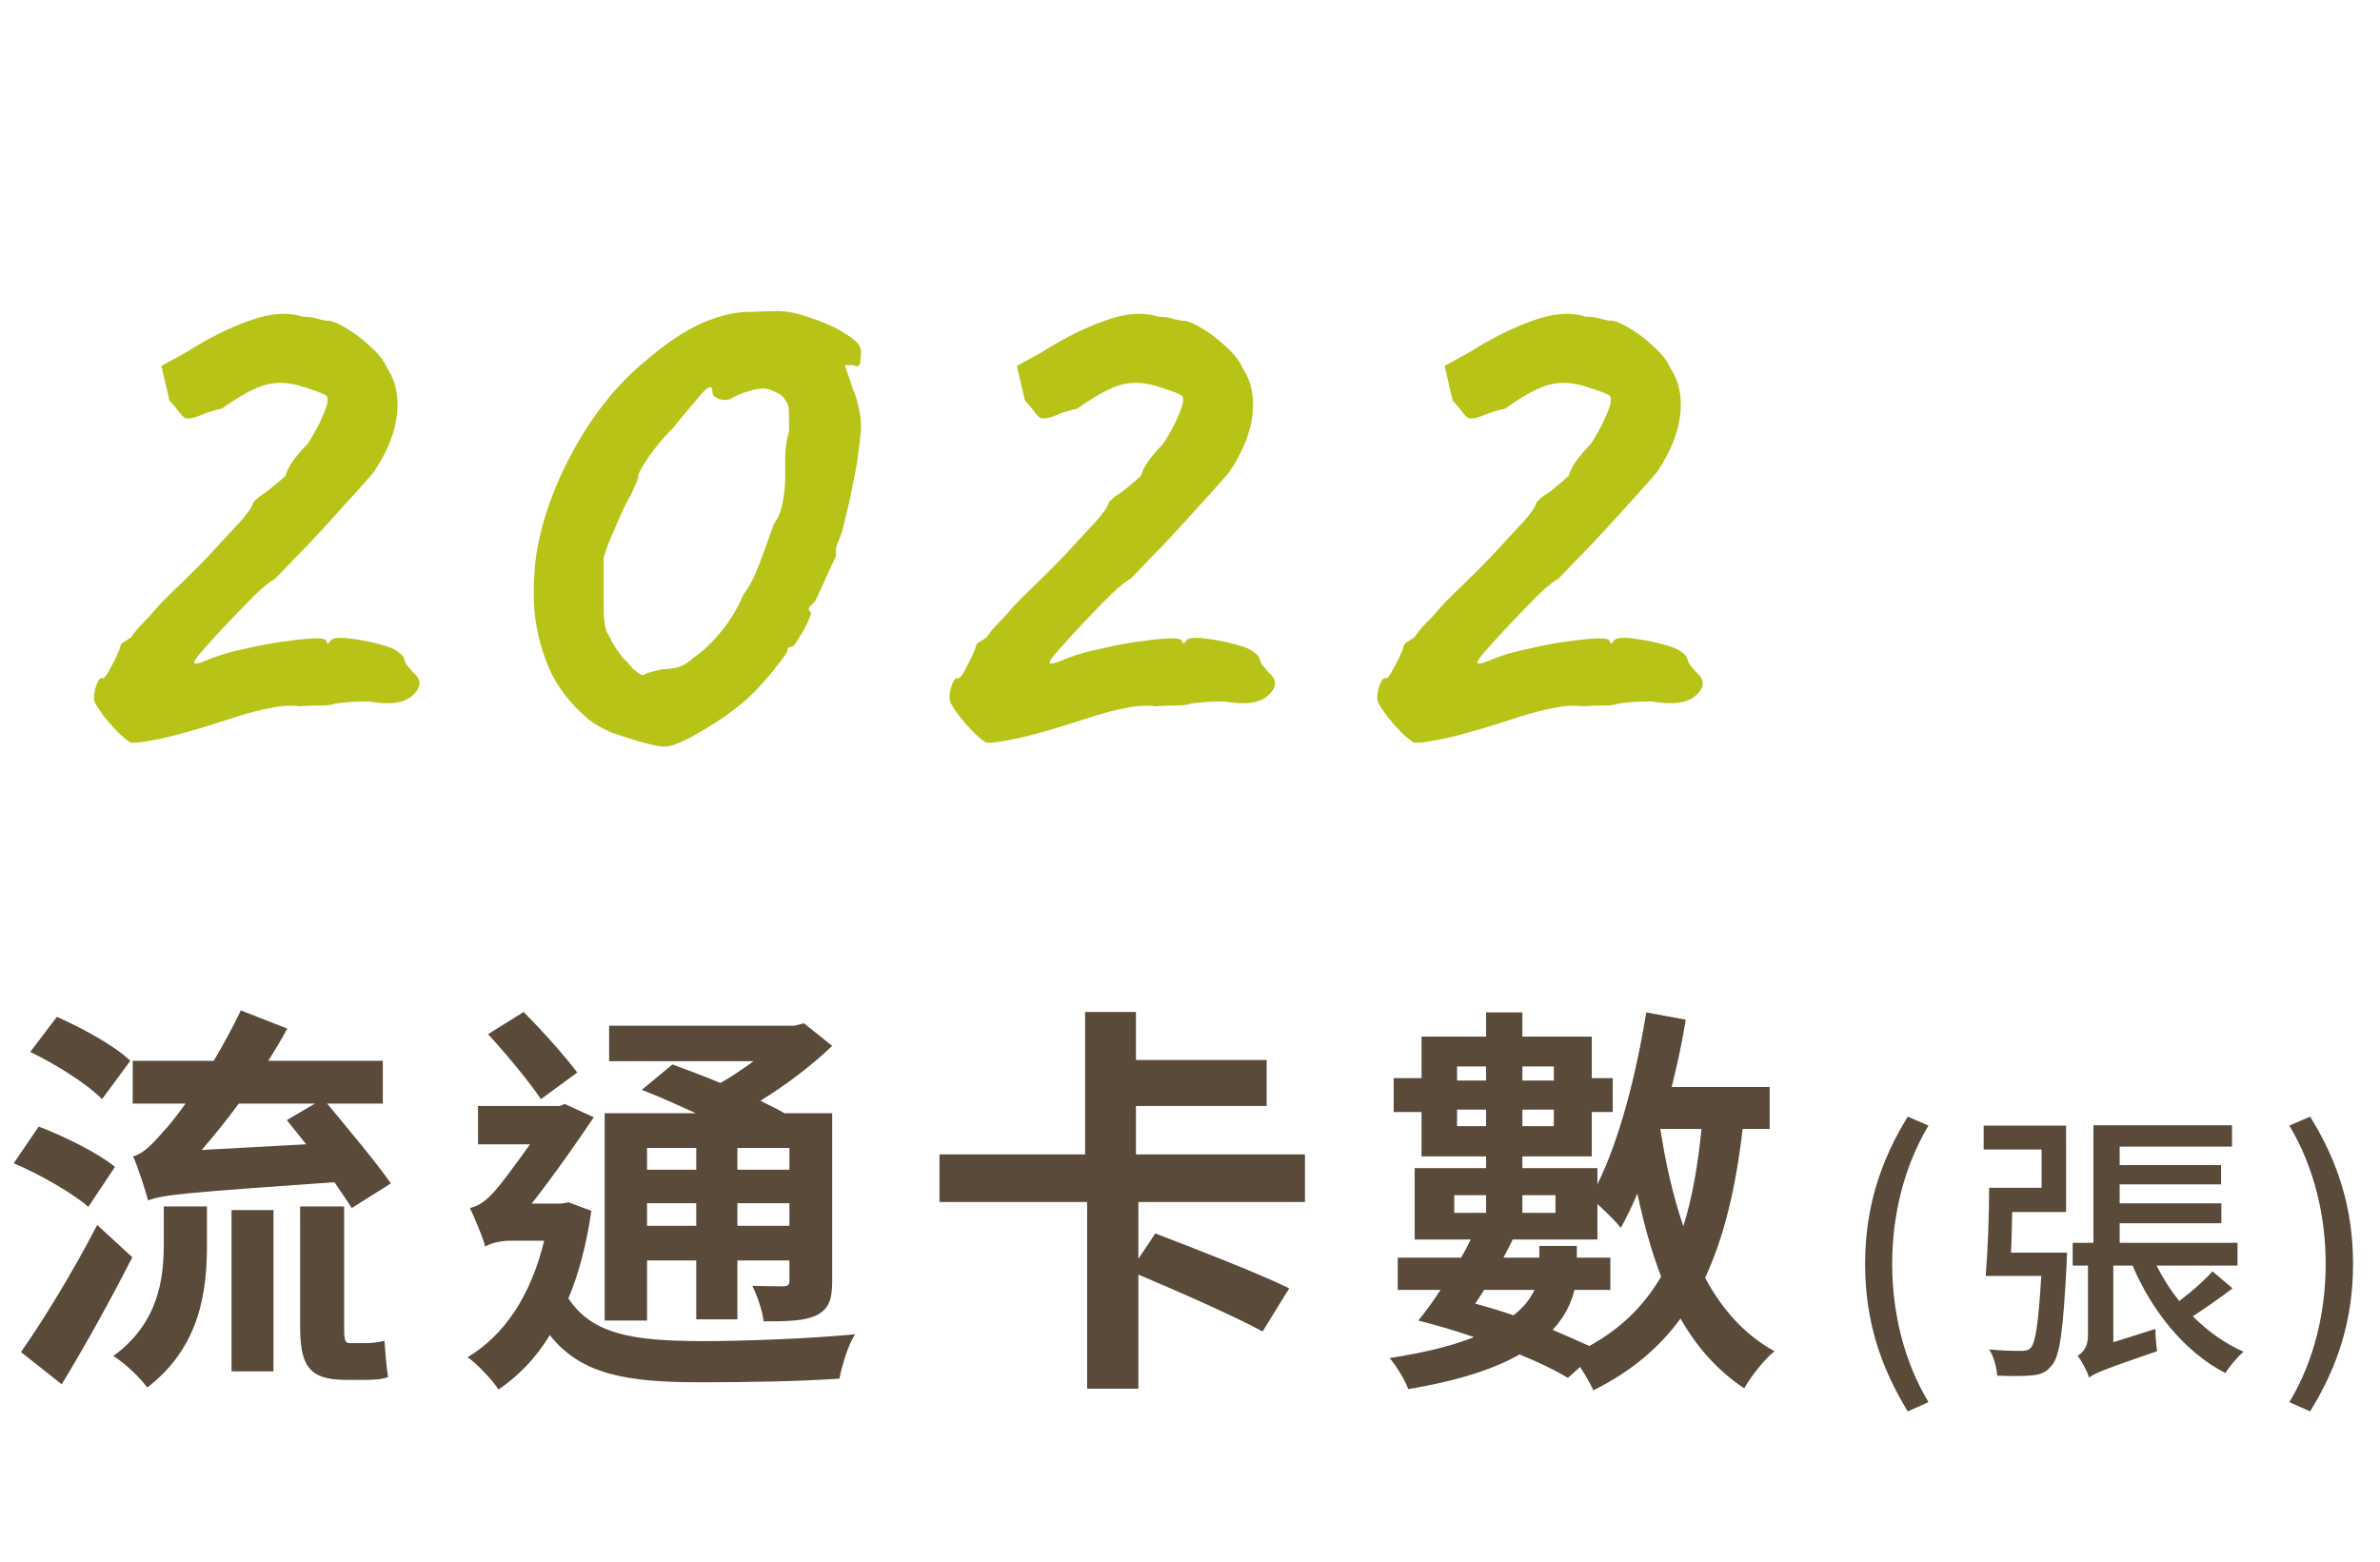
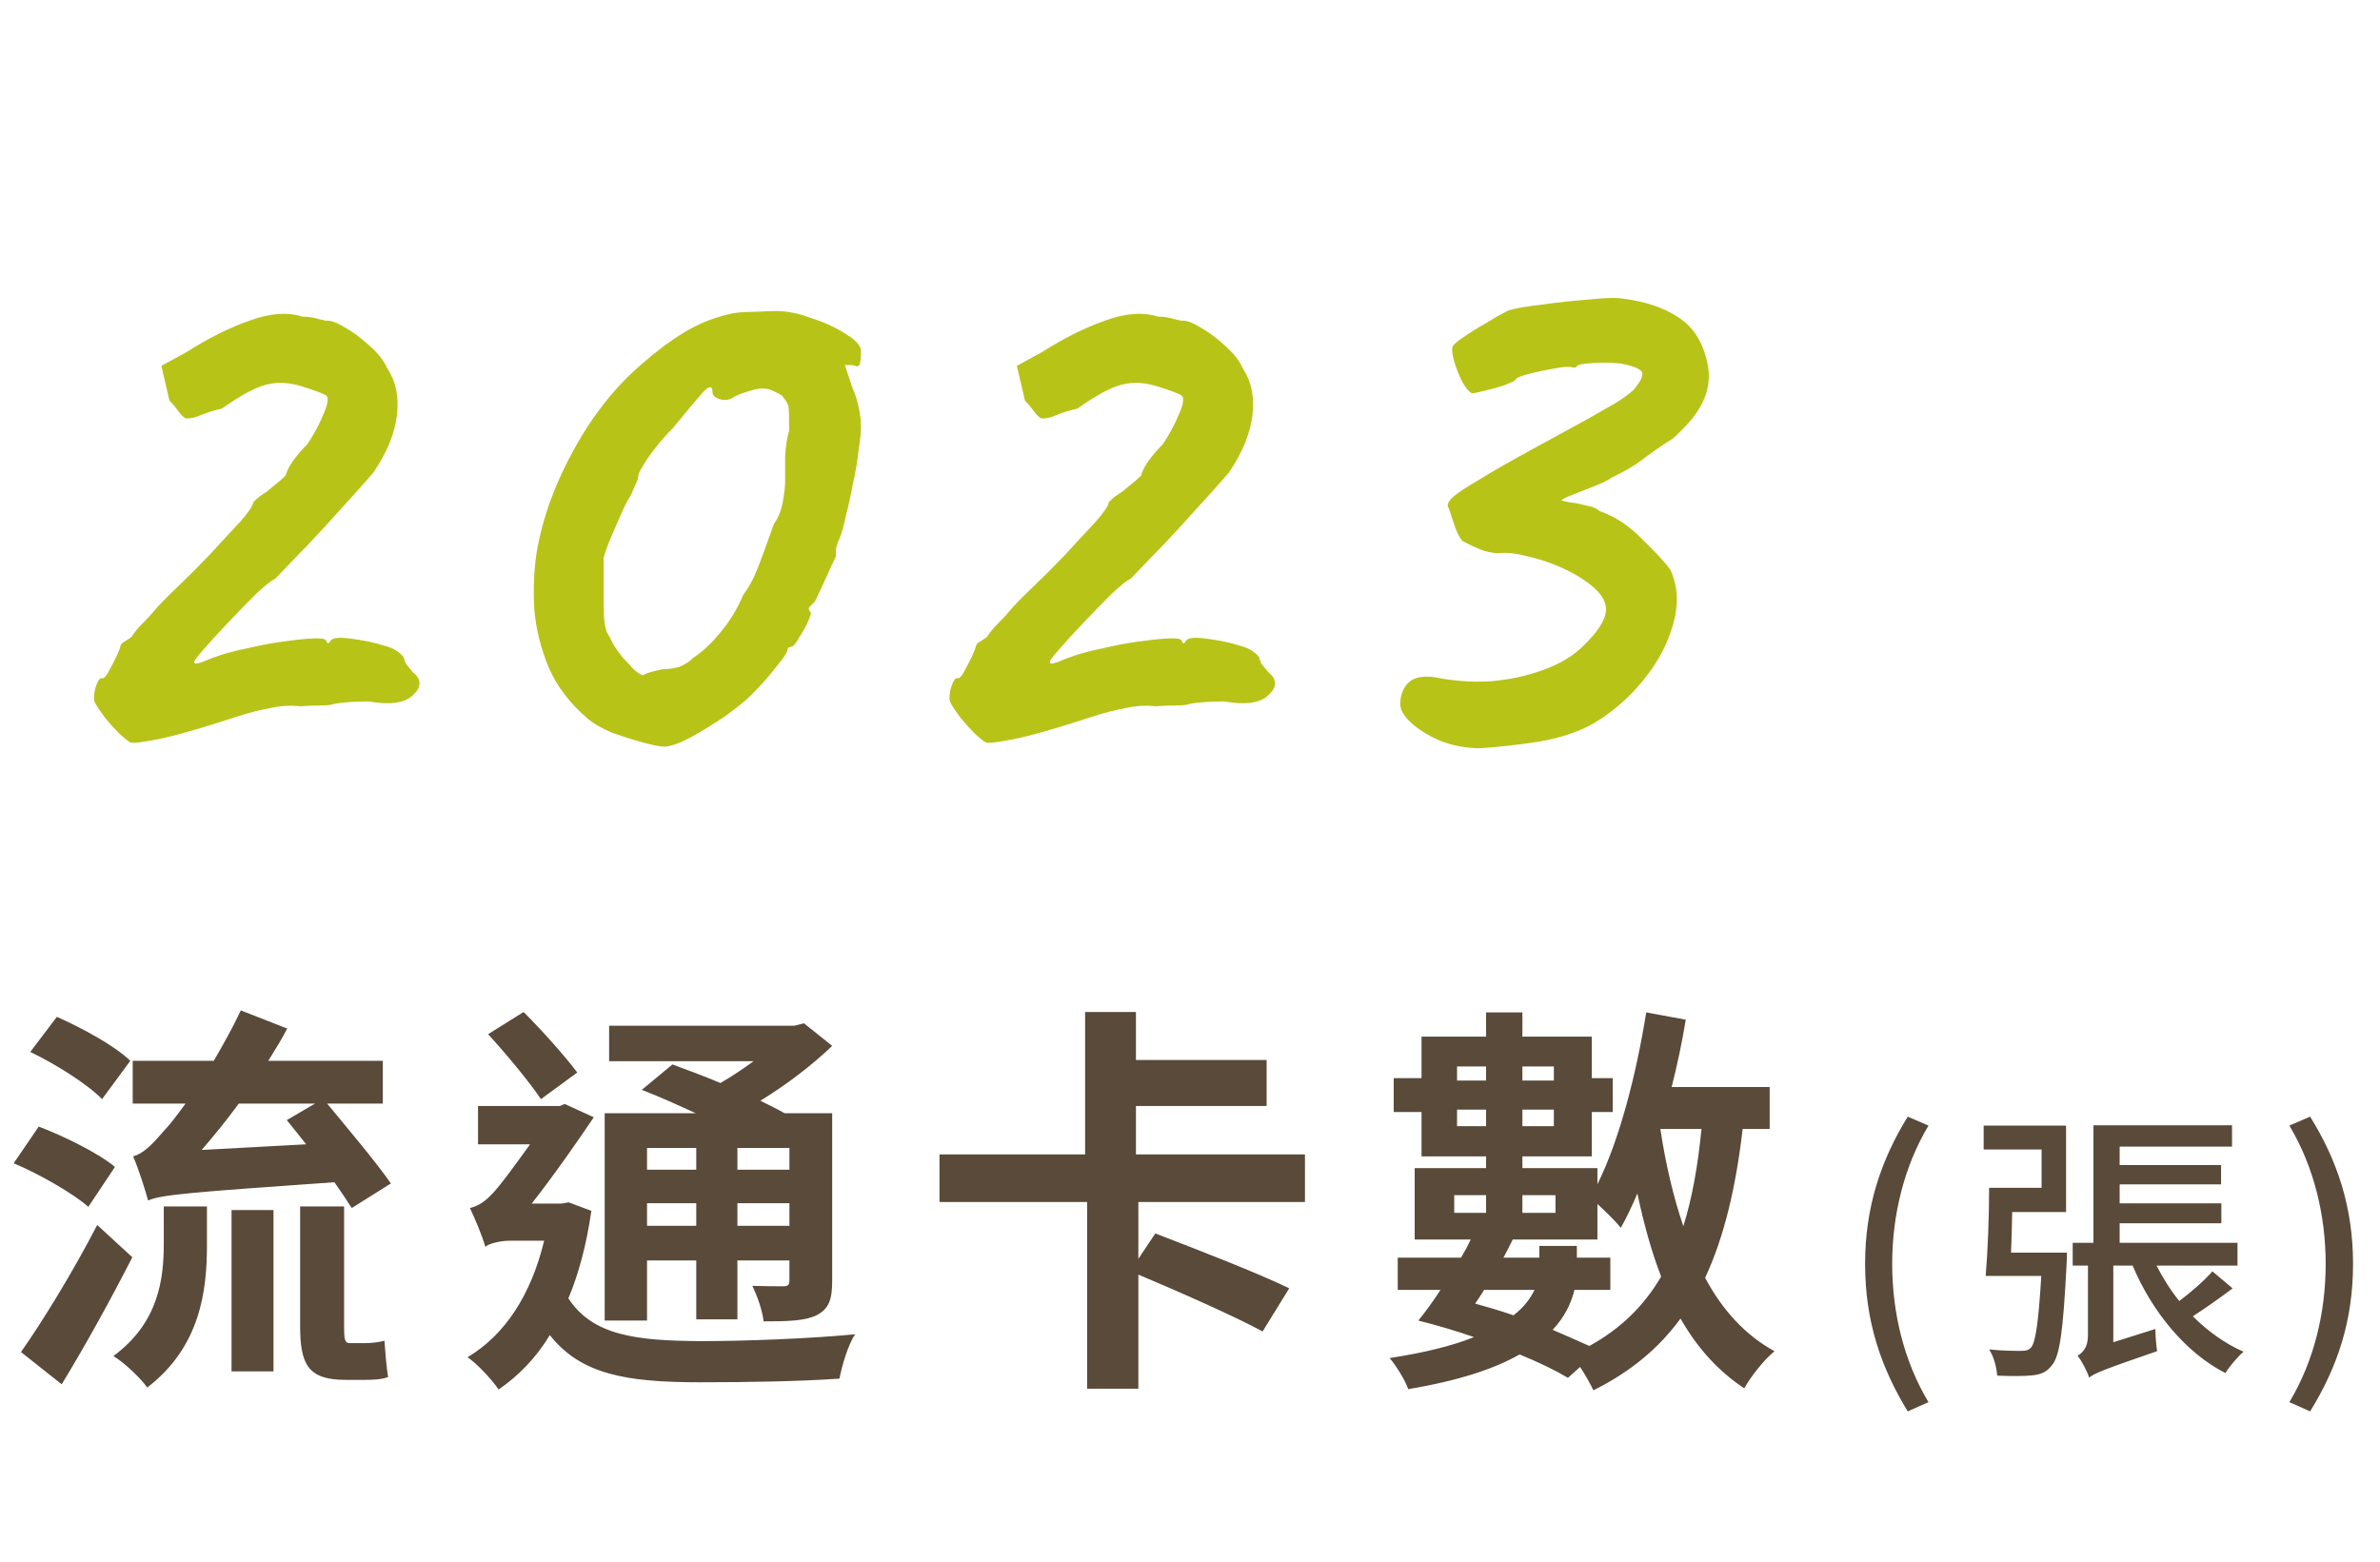
<svg xmlns="http://www.w3.org/2000/svg" width="413" height="271" viewBox="0 0 413 271" fill="none">
-   <path d="M22.68 128.88C22.307 128.693 21.653 128.18 20.72 127.34C19.88 126.5 19.04 125.567 18.2 124.54C17.36 123.42 16.8 122.58 16.52 122.02C16.24 121.553 16.24 120.713 16.52 119.5C16.893 118.287 17.267 117.68 17.64 117.68C17.92 117.867 18.293 117.54 18.76 116.7C19.227 115.86 19.693 114.973 20.16 114.04C20.627 113.013 20.86 112.407 20.86 112.22C20.953 111.847 21.187 111.567 21.56 111.38C22.027 111.1 22.447 110.82 22.82 110.54C23.287 109.793 23.893 109.047 24.64 108.3C25.48 107.46 26.133 106.76 26.6 106.2C27.347 105.267 28.7 103.867 30.66 102C32.62 100.133 34.533 98.22 36.4 96.26C38.36 94.113 40.087 92.247 41.58 90.66C43.073 88.98 43.867 87.813 43.96 87.16C43.96 87.16 44.1 87.02 44.38 86.74C44.753 86.367 45.173 86.04 45.64 85.76C46.107 85.48 46.713 85.013 47.46 84.36C48.3 83.707 49 83.1 49.56 82.54C49.747 81.793 50.167 80.953 50.82 80.02C51.567 78.993 52.407 78.013 53.34 77.08C54.087 75.96 54.787 74.747 55.44 73.44C56.093 72.04 56.513 71.013 56.7 70.36C56.98 69.333 56.887 68.727 56.42 68.54C55.953 68.26 54.693 67.793 52.64 67.14C50.4 66.393 48.3 66.253 46.34 66.72C44.38 67.187 41.767 68.587 38.5 70.92C37.193 71.2 35.98 71.573 34.86 72.04C33.833 72.507 32.947 72.693 32.2 72.6C31.827 72.413 31.407 71.993 30.94 71.34C30.473 70.687 29.96 70.08 29.4 69.52L28 63.5L32.34 61.12C36.167 58.693 39.807 56.873 43.26 55.66C46.807 54.353 49.887 54.12 52.5 54.96C53.527 54.96 54.46 55.1 55.3 55.38C56.14 55.567 56.56 55.66 56.56 55.66C57.307 55.567 58.38 55.94 59.78 56.78C61.273 57.62 62.72 58.693 64.12 60C65.613 61.307 66.64 62.613 67.2 63.92C68.693 66.16 69.253 68.867 68.88 72.04C68.507 75.213 67.153 78.527 64.82 81.98C64.353 82.54 63.327 83.707 61.74 85.48C60.153 87.253 58.333 89.26 56.28 91.5C54.32 93.647 52.5 95.56 50.82 97.24C49.233 98.92 48.207 99.993 47.74 100.46C47.087 100.74 45.967 101.627 44.38 103.12C42.887 104.613 41.253 106.293 39.48 108.16C37.8 109.933 36.353 111.52 35.14 112.92C34.02 114.227 33.553 114.88 33.74 114.88C33.647 115.253 34.113 115.253 35.14 114.88C36.26 114.413 37.24 114.04 38.08 113.76C39.48 113.293 41.113 112.873 42.98 112.5C44.94 112.033 46.9 111.66 48.86 111.38C50.82 111.1 52.5 110.913 53.9 110.82C55.393 110.727 56.28 110.82 56.56 111.1C56.747 111.567 56.887 111.753 56.98 111.66C57.167 111.473 57.26 111.38 57.26 111.38C57.447 110.727 58.613 110.54 60.76 110.82C63 111.1 65.007 111.52 66.78 112.08C67.807 112.36 68.6 112.733 69.16 113.2C69.813 113.667 70.14 114.087 70.14 114.46C70.14 114.46 70.233 114.693 70.42 115.16C70.7 115.533 71.12 116.047 71.68 116.7C73.173 117.913 73.173 119.22 71.68 120.62C70.28 122.02 67.713 122.393 63.98 121.74C61.553 121.74 59.547 121.88 57.96 122.16C57.587 122.347 56.793 122.44 55.58 122.44C54.367 122.44 53.2 122.487 52.08 122.58C50.4 122.393 48.72 122.487 47.04 122.86C45.36 123.14 43.353 123.653 41.02 124.4C40.18 124.68 38.873 125.1 37.1 125.66C35.327 126.22 33.413 126.78 31.36 127.34C29.307 127.9 27.44 128.32 25.76 128.6C24.173 128.88 23.147 128.973 22.68 128.88ZM115.247 129.58C114.594 129.58 113.381 129.347 111.607 128.88C109.927 128.413 108.154 127.853 106.287 127.2C104.514 126.453 103.114 125.66 102.087 124.82C98.914 122.113 96.627 119.127 95.227 115.86C93.827 112.5 92.987 109.093 92.707 105.64C92.521 102.187 92.661 98.92 93.127 95.84C94.154 89.867 96.301 83.94 99.567 78.06C102.834 72.087 106.754 67.14 111.327 63.22C113.754 61.073 116.181 59.253 118.607 57.76C121.034 56.267 123.647 55.193 126.447 54.54C127.474 54.26 128.921 54.12 130.787 54.12C132.747 54.027 134.054 53.98 134.707 53.98C136.574 53.98 138.627 54.4 140.867 55.24C143.201 55.987 145.207 56.92 146.887 58.04C148.567 59.067 149.407 60.047 149.407 60.98C149.407 61.633 149.361 62.287 149.267 62.94C149.174 63.593 148.754 63.733 148.007 63.36H146.607L148.007 67.56C148.381 68.307 148.707 69.333 148.987 70.64C149.267 71.853 149.407 72.973 149.407 74C149.407 74.933 149.267 76.333 148.987 78.2C148.801 79.973 148.474 81.887 148.007 83.94C147.634 85.993 147.214 87.907 146.747 89.68C146.374 91.453 146.001 92.76 145.627 93.6C145.347 94.16 145.161 94.72 145.067 95.28C145.067 95.747 145.067 96.167 145.067 96.54C144.694 97.287 144.087 98.593 143.247 100.46C142.407 102.327 141.801 103.633 141.427 104.38C141.054 104.753 140.727 105.08 140.447 105.36C140.261 105.64 140.354 105.967 140.727 106.34C140.727 106.62 140.494 107.273 140.027 108.3C139.561 109.233 139.047 110.12 138.487 110.96C138.021 111.8 137.647 112.22 137.367 112.22C137.367 112.22 137.227 112.267 136.947 112.36C136.761 112.36 136.667 112.5 136.667 112.78C136.667 113.153 136.014 114.133 134.707 115.72C133.494 117.307 132.047 118.94 130.367 120.62C129.434 121.553 127.941 122.767 125.887 124.26C123.834 125.66 121.781 126.92 119.727 128.04C117.767 129.067 116.274 129.58 115.247 129.58ZM114.967 116.14C115.994 116.14 116.974 116 117.907 115.72C118.841 115.347 119.634 114.833 120.287 114.18C121.967 113.06 123.554 111.567 125.047 109.7C126.634 107.833 127.941 105.687 128.967 103.26C129.994 101.86 130.787 100.413 131.347 98.92C132.001 97.333 132.981 94.673 134.287 90.94C135.034 89.913 135.547 88.653 135.827 87.16C136.107 85.667 136.247 84.407 136.247 83.38C136.247 82.353 136.247 80.953 136.247 79.18C136.341 77.407 136.574 75.913 136.947 74.7C136.947 72.273 136.901 70.873 136.807 70.5C136.714 70.033 136.341 69.427 135.687 68.68C135.314 68.4 134.801 68.12 134.147 67.84C133.587 67.56 132.981 67.42 132.327 67.42C131.674 67.42 130.787 67.607 129.667 67.98C128.641 68.26 127.754 68.633 127.007 69.1C126.354 69.473 125.607 69.52 124.767 69.24C124.021 68.96 123.647 68.587 123.647 68.12C123.647 66.813 122.994 66.907 121.687 68.4C120.474 69.8 118.841 71.76 116.787 74.28C115.107 75.96 113.661 77.687 112.447 79.46C111.327 81.14 110.767 82.167 110.767 82.54C110.767 82.913 110.627 83.38 110.347 83.94C110.067 84.5 109.787 85.153 109.507 85.9C109.041 86.553 108.481 87.627 107.827 89.12C107.174 90.613 106.521 92.107 105.867 93.6C105.307 95 104.934 96.073 104.747 96.82C104.747 97.193 104.747 98.22 104.747 99.9C104.747 101.487 104.747 102.98 104.747 104.38C104.747 105.967 104.794 107.133 104.887 107.88C104.981 108.627 105.121 109.233 105.307 109.7C105.587 110.167 105.961 110.867 106.427 111.8C106.801 112.453 107.361 113.247 108.107 114.18C108.947 115.02 109.507 115.627 109.787 116C110.814 116.933 111.467 117.307 111.747 117.12C112.121 116.84 113.194 116.513 114.967 116.14ZM171.135 128.88C170.761 128.693 170.108 128.18 169.175 127.34C168.335 126.5 167.495 125.567 166.655 124.54C165.815 123.42 165.255 122.58 164.975 122.02C164.695 121.553 164.695 120.713 164.975 119.5C165.348 118.287 165.721 117.68 166.095 117.68C166.375 117.867 166.748 117.54 167.215 116.7C167.681 115.86 168.148 114.973 168.615 114.04C169.081 113.013 169.315 112.407 169.315 112.22C169.408 111.847 169.641 111.567 170.015 111.38C170.481 111.1 170.901 110.82 171.275 110.54C171.741 109.793 172.348 109.047 173.095 108.3C173.935 107.46 174.588 106.76 175.055 106.2C175.801 105.267 177.155 103.867 179.115 102C181.075 100.133 182.988 98.22 184.855 96.26C186.815 94.113 188.541 92.247 190.035 90.66C191.528 88.98 192.321 87.813 192.415 87.16C192.415 87.16 192.555 87.02 192.835 86.74C193.208 86.367 193.628 86.04 194.095 85.76C194.561 85.48 195.168 85.013 195.915 84.36C196.755 83.707 197.455 83.1 198.015 82.54C198.201 81.793 198.621 80.953 199.275 80.02C200.021 78.993 200.861 78.013 201.795 77.08C202.541 75.96 203.241 74.747 203.895 73.44C204.548 72.04 204.968 71.013 205.155 70.36C205.435 69.333 205.341 68.727 204.875 68.54C204.408 68.26 203.148 67.793 201.095 67.14C198.855 66.393 196.755 66.253 194.795 66.72C192.835 67.187 190.221 68.587 186.955 70.92C185.648 71.2 184.435 71.573 183.315 72.04C182.288 72.507 181.401 72.693 180.655 72.6C180.281 72.413 179.861 71.993 179.395 71.34C178.928 70.687 178.415 70.08 177.855 69.52L176.455 63.5L180.795 61.12C184.621 58.693 188.261 56.873 191.715 55.66C195.261 54.353 198.341 54.12 200.955 54.96C201.981 54.96 202.915 55.1 203.755 55.38C204.595 55.567 205.015 55.66 205.015 55.66C205.761 55.567 206.835 55.94 208.235 56.78C209.728 57.62 211.175 58.693 212.575 60C214.068 61.307 215.095 62.613 215.655 63.92C217.148 66.16 217.708 68.867 217.335 72.04C216.961 75.213 215.608 78.527 213.275 81.98C212.808 82.54 211.781 83.707 210.195 85.48C208.608 87.253 206.788 89.26 204.735 91.5C202.775 93.647 200.955 95.56 199.275 97.24C197.688 98.92 196.661 99.993 196.195 100.46C195.541 100.74 194.421 101.627 192.835 103.12C191.341 104.613 189.708 106.293 187.935 108.16C186.255 109.933 184.808 111.52 183.595 112.92C182.475 114.227 182.008 114.88 182.195 114.88C182.101 115.253 182.568 115.253 183.595 114.88C184.715 114.413 185.695 114.04 186.535 113.76C187.935 113.293 189.568 112.873 191.435 112.5C193.395 112.033 195.355 111.66 197.315 111.38C199.275 111.1 200.955 110.913 202.355 110.82C203.848 110.727 204.735 110.82 205.015 111.1C205.201 111.567 205.341 111.753 205.435 111.66C205.621 111.473 205.715 111.38 205.715 111.38C205.901 110.727 207.068 110.54 209.215 110.82C211.455 111.1 213.461 111.52 215.235 112.08C216.261 112.36 217.055 112.733 217.615 113.2C218.268 113.667 218.595 114.087 218.595 114.46C218.595 114.46 218.688 114.693 218.875 115.16C219.155 115.533 219.575 116.047 220.135 116.7C221.628 117.913 221.628 119.22 220.135 120.62C218.735 122.02 216.168 122.393 212.435 121.74C210.008 121.74 208.001 121.88 206.415 122.16C206.041 122.347 205.248 122.44 204.035 122.44C202.821 122.44 201.655 122.487 200.535 122.58C198.855 122.393 197.175 122.487 195.495 122.86C193.815 123.14 191.808 123.653 189.475 124.4C188.635 124.68 187.328 125.1 185.555 125.66C183.781 126.22 181.868 126.78 179.815 127.34C177.761 127.9 175.895 128.32 174.215 128.6C172.628 128.88 171.601 128.973 171.135 128.88ZM245.362 128.88C244.989 128.693 244.335 128.18 243.402 127.34C242.562 126.5 241.722 125.567 240.882 124.54C240.042 123.42 239.482 122.58 239.202 122.02C238.922 121.553 238.922 120.713 239.202 119.5C239.575 118.287 239.949 117.68 240.322 117.68C240.602 117.867 240.975 117.54 241.442 116.7C241.909 115.86 242.375 114.973 242.842 114.04C243.309 113.013 243.542 112.407 243.542 112.22C243.635 111.847 243.869 111.567 244.242 111.38C244.709 111.1 245.129 110.82 245.502 110.54C245.969 109.793 246.575 109.047 247.322 108.3C248.162 107.46 248.815 106.76 249.282 106.2C250.029 105.267 251.382 103.867 253.342 102C255.302 100.133 257.215 98.22 259.082 96.26C261.042 94.113 262.769 92.247 264.262 90.66C265.755 88.98 266.549 87.813 266.642 87.16C266.642 87.16 266.782 87.02 267.062 86.74C267.435 86.367 267.855 86.04 268.322 85.76C268.789 85.48 269.395 85.013 270.142 84.36C270.982 83.707 271.682 83.1 272.242 82.54C272.429 81.793 272.849 80.953 273.502 80.02C274.249 78.993 275.089 78.013 276.022 77.08C276.769 75.96 277.469 74.747 278.122 73.44C278.775 72.04 279.195 71.013 279.382 70.36C279.662 69.333 279.569 68.727 279.102 68.54C278.635 68.26 277.375 67.793 275.322 67.14C273.082 66.393 270.982 66.253 269.022 66.72C267.062 67.187 264.449 68.587 261.182 70.92C259.875 71.2 258.662 71.573 257.542 72.04C256.515 72.507 255.629 72.693 254.882 72.6C254.509 72.413 254.089 71.993 253.622 71.34C253.155 70.687 252.642 70.08 252.082 69.52L250.682 63.5L255.022 61.12C258.849 58.693 262.489 56.873 265.942 55.66C269.489 54.353 272.569 54.12 275.182 54.96C276.209 54.96 277.142 55.1 277.982 55.38C278.822 55.567 279.242 55.66 279.242 55.66C279.989 55.567 281.062 55.94 282.462 56.78C283.955 57.62 285.402 58.693 286.802 60C288.295 61.307 289.322 62.613 289.882 63.92C291.375 66.16 291.935 68.867 291.562 72.04C291.189 75.213 289.835 78.527 287.502 81.98C287.035 82.54 286.009 83.707 284.422 85.48C282.835 87.253 281.015 89.26 278.962 91.5C277.002 93.647 275.182 95.56 273.502 97.24C271.915 98.92 270.889 99.993 270.422 100.46C269.769 100.74 268.649 101.627 267.062 103.12C265.569 104.613 263.935 106.293 262.162 108.16C260.482 109.933 259.035 111.52 257.822 112.92C256.702 114.227 256.235 114.88 256.422 114.88C256.329 115.253 256.795 115.253 257.822 114.88C258.942 114.413 259.922 114.04 260.762 113.76C262.162 113.293 263.795 112.873 265.662 112.5C267.622 112.033 269.582 111.66 271.542 111.38C273.502 111.1 275.182 110.913 276.582 110.82C278.075 110.727 278.962 110.82 279.242 111.1C279.429 111.567 279.569 111.753 279.662 111.66C279.849 111.473 279.942 111.38 279.942 111.38C280.129 110.727 281.295 110.54 283.442 110.82C285.682 111.1 287.689 111.52 289.462 112.08C290.489 112.36 291.282 112.733 291.842 113.2C292.495 113.667 292.822 114.087 292.822 114.46C292.822 114.46 292.915 114.693 293.102 115.16C293.382 115.533 293.802 116.047 294.362 116.7C295.855 117.913 295.855 119.22 294.362 120.62C292.962 122.02 290.395 122.393 286.662 121.74C284.235 121.74 282.229 121.88 280.642 122.16C280.269 122.347 279.475 122.44 278.262 122.44C277.049 122.44 275.882 122.487 274.762 122.58C273.082 122.393 271.402 122.487 269.722 122.86C268.042 123.14 266.035 123.653 263.702 124.4C262.862 124.68 261.555 125.1 259.782 125.66C258.009 126.22 256.095 126.78 254.042 127.34C251.989 127.9 250.122 128.32 248.442 128.6C246.855 128.88 245.829 128.973 245.362 128.88Z" fill="#B8C318" />
+   <path d="M22.68 128.88C22.307 128.693 21.653 128.18 20.72 127.34C19.88 126.5 19.04 125.567 18.2 124.54C17.36 123.42 16.8 122.58 16.52 122.02C16.24 121.553 16.24 120.713 16.52 119.5C16.893 118.287 17.267 117.68 17.64 117.68C17.92 117.867 18.293 117.54 18.76 116.7C19.227 115.86 19.693 114.973 20.16 114.04C20.627 113.013 20.86 112.407 20.86 112.22C20.953 111.847 21.187 111.567 21.56 111.38C22.027 111.1 22.447 110.82 22.82 110.54C23.287 109.793 23.893 109.047 24.64 108.3C25.48 107.46 26.133 106.76 26.6 106.2C27.347 105.267 28.7 103.867 30.66 102C32.62 100.133 34.533 98.22 36.4 96.26C38.36 94.113 40.087 92.247 41.58 90.66C43.073 88.98 43.867 87.813 43.96 87.16C43.96 87.16 44.1 87.02 44.38 86.74C44.753 86.367 45.173 86.04 45.64 85.76C46.107 85.48 46.713 85.013 47.46 84.36C48.3 83.707 49 83.1 49.56 82.54C49.747 81.793 50.167 80.953 50.82 80.02C51.567 78.993 52.407 78.013 53.34 77.08C54.087 75.96 54.787 74.747 55.44 73.44C56.093 72.04 56.513 71.013 56.7 70.36C56.98 69.333 56.887 68.727 56.42 68.54C55.953 68.26 54.693 67.793 52.64 67.14C50.4 66.393 48.3 66.253 46.34 66.72C44.38 67.187 41.767 68.587 38.5 70.92C37.193 71.2 35.98 71.573 34.86 72.04C33.833 72.507 32.947 72.693 32.2 72.6C31.827 72.413 31.407 71.993 30.94 71.34C30.473 70.687 29.96 70.08 29.4 69.52L28 63.5L32.34 61.12C36.167 58.693 39.807 56.873 43.26 55.66C46.807 54.353 49.887 54.12 52.5 54.96C53.527 54.96 54.46 55.1 55.3 55.38C56.14 55.567 56.56 55.66 56.56 55.66C57.307 55.567 58.38 55.94 59.78 56.78C61.273 57.62 62.72 58.693 64.12 60C65.613 61.307 66.64 62.613 67.2 63.92C68.693 66.16 69.253 68.867 68.88 72.04C68.507 75.213 67.153 78.527 64.82 81.98C64.353 82.54 63.327 83.707 61.74 85.48C60.153 87.253 58.333 89.26 56.28 91.5C54.32 93.647 52.5 95.56 50.82 97.24C49.233 98.92 48.207 99.993 47.74 100.46C47.087 100.74 45.967 101.627 44.38 103.12C42.887 104.613 41.253 106.293 39.48 108.16C37.8 109.933 36.353 111.52 35.14 112.92C34.02 114.227 33.553 114.88 33.74 114.88C33.647 115.253 34.113 115.253 35.14 114.88C36.26 114.413 37.24 114.04 38.08 113.76C39.48 113.293 41.113 112.873 42.98 112.5C44.94 112.033 46.9 111.66 48.86 111.38C50.82 111.1 52.5 110.913 53.9 110.82C55.393 110.727 56.28 110.82 56.56 111.1C56.747 111.567 56.887 111.753 56.98 111.66C57.167 111.473 57.26 111.38 57.26 111.38C57.447 110.727 58.613 110.54 60.76 110.82C63 111.1 65.007 111.52 66.78 112.08C67.807 112.36 68.6 112.733 69.16 113.2C69.813 113.667 70.14 114.087 70.14 114.46C70.14 114.46 70.233 114.693 70.42 115.16C70.7 115.533 71.12 116.047 71.68 116.7C73.173 117.913 73.173 119.22 71.68 120.62C70.28 122.02 67.713 122.393 63.98 121.74C61.553 121.74 59.547 121.88 57.96 122.16C57.587 122.347 56.793 122.44 55.58 122.44C54.367 122.44 53.2 122.487 52.08 122.58C50.4 122.393 48.72 122.487 47.04 122.86C45.36 123.14 43.353 123.653 41.02 124.4C40.18 124.68 38.873 125.1 37.1 125.66C35.327 126.22 33.413 126.78 31.36 127.34C29.307 127.9 27.44 128.32 25.76 128.6C24.173 128.88 23.147 128.973 22.68 128.88ZM115.247 129.58C114.594 129.58 113.381 129.347 111.607 128.88C109.927 128.413 108.154 127.853 106.287 127.2C104.514 126.453 103.114 125.66 102.087 124.82C98.914 122.113 96.627 119.127 95.227 115.86C93.827 112.5 92.987 109.093 92.707 105.64C92.521 102.187 92.661 98.92 93.127 95.84C94.154 89.867 96.301 83.94 99.567 78.06C102.834 72.087 106.754 67.14 111.327 63.22C113.754 61.073 116.181 59.253 118.607 57.76C121.034 56.267 123.647 55.193 126.447 54.54C127.474 54.26 128.921 54.12 130.787 54.12C132.747 54.027 134.054 53.98 134.707 53.98C136.574 53.98 138.627 54.4 140.867 55.24C143.201 55.987 145.207 56.92 146.887 58.04C148.567 59.067 149.407 60.047 149.407 60.98C149.407 61.633 149.361 62.287 149.267 62.94C149.174 63.593 148.754 63.733 148.007 63.36H146.607L148.007 67.56C148.381 68.307 148.707 69.333 148.987 70.64C149.267 71.853 149.407 72.973 149.407 74C149.407 74.933 149.267 76.333 148.987 78.2C148.801 79.973 148.474 81.887 148.007 83.94C147.634 85.993 147.214 87.907 146.747 89.68C146.374 91.453 146.001 92.76 145.627 93.6C145.347 94.16 145.161 94.72 145.067 95.28C145.067 95.747 145.067 96.167 145.067 96.54C144.694 97.287 144.087 98.593 143.247 100.46C142.407 102.327 141.801 103.633 141.427 104.38C141.054 104.753 140.727 105.08 140.447 105.36C140.261 105.64 140.354 105.967 140.727 106.34C140.727 106.62 140.494 107.273 140.027 108.3C139.561 109.233 139.047 110.12 138.487 110.96C138.021 111.8 137.647 112.22 137.367 112.22C137.367 112.22 137.227 112.267 136.947 112.36C136.761 112.36 136.667 112.5 136.667 112.78C136.667 113.153 136.014 114.133 134.707 115.72C133.494 117.307 132.047 118.94 130.367 120.62C129.434 121.553 127.941 122.767 125.887 124.26C123.834 125.66 121.781 126.92 119.727 128.04C117.767 129.067 116.274 129.58 115.247 129.58ZM114.967 116.14C115.994 116.14 116.974 116 117.907 115.72C118.841 115.347 119.634 114.833 120.287 114.18C121.967 113.06 123.554 111.567 125.047 109.7C126.634 107.833 127.941 105.687 128.967 103.26C129.994 101.86 130.787 100.413 131.347 98.92C132.001 97.333 132.981 94.673 134.287 90.94C135.034 89.913 135.547 88.653 135.827 87.16C136.107 85.667 136.247 84.407 136.247 83.38C136.247 82.353 136.247 80.953 136.247 79.18C136.341 77.407 136.574 75.913 136.947 74.7C136.947 72.273 136.901 70.873 136.807 70.5C136.714 70.033 136.341 69.427 135.687 68.68C135.314 68.4 134.801 68.12 134.147 67.84C133.587 67.56 132.981 67.42 132.327 67.42C131.674 67.42 130.787 67.607 129.667 67.98C128.641 68.26 127.754 68.633 127.007 69.1C126.354 69.473 125.607 69.52 124.767 69.24C124.021 68.96 123.647 68.587 123.647 68.12C123.647 66.813 122.994 66.907 121.687 68.4C120.474 69.8 118.841 71.76 116.787 74.28C115.107 75.96 113.661 77.687 112.447 79.46C111.327 81.14 110.767 82.167 110.767 82.54C110.767 82.913 110.627 83.38 110.347 83.94C110.067 84.5 109.787 85.153 109.507 85.9C109.041 86.553 108.481 87.627 107.827 89.12C107.174 90.613 106.521 92.107 105.867 93.6C105.307 95 104.934 96.073 104.747 96.82C104.747 97.193 104.747 98.22 104.747 99.9C104.747 101.487 104.747 102.98 104.747 104.38C104.747 105.967 104.794 107.133 104.887 107.88C104.981 108.627 105.121 109.233 105.307 109.7C105.587 110.167 105.961 110.867 106.427 111.8C106.801 112.453 107.361 113.247 108.107 114.18C108.947 115.02 109.507 115.627 109.787 116C110.814 116.933 111.467 117.307 111.747 117.12C112.121 116.84 113.194 116.513 114.967 116.14ZM171.135 128.88C170.761 128.693 170.108 128.18 169.175 127.34C168.335 126.5 167.495 125.567 166.655 124.54C165.815 123.42 165.255 122.58 164.975 122.02C164.695 121.553 164.695 120.713 164.975 119.5C165.348 118.287 165.721 117.68 166.095 117.68C166.375 117.867 166.748 117.54 167.215 116.7C167.681 115.86 168.148 114.973 168.615 114.04C169.081 113.013 169.315 112.407 169.315 112.22C169.408 111.847 169.641 111.567 170.015 111.38C170.481 111.1 170.901 110.82 171.275 110.54C171.741 109.793 172.348 109.047 173.095 108.3C173.935 107.46 174.588 106.76 175.055 106.2C175.801 105.267 177.155 103.867 179.115 102C181.075 100.133 182.988 98.22 184.855 96.26C186.815 94.113 188.541 92.247 190.035 90.66C191.528 88.98 192.321 87.813 192.415 87.16C192.415 87.16 192.555 87.02 192.835 86.74C193.208 86.367 193.628 86.04 194.095 85.76C194.561 85.48 195.168 85.013 195.915 84.36C196.755 83.707 197.455 83.1 198.015 82.54C198.201 81.793 198.621 80.953 199.275 80.02C200.021 78.993 200.861 78.013 201.795 77.08C202.541 75.96 203.241 74.747 203.895 73.44C204.548 72.04 204.968 71.013 205.155 70.36C205.435 69.333 205.341 68.727 204.875 68.54C204.408 68.26 203.148 67.793 201.095 67.14C198.855 66.393 196.755 66.253 194.795 66.72C192.835 67.187 190.221 68.587 186.955 70.92C185.648 71.2 184.435 71.573 183.315 72.04C182.288 72.507 181.401 72.693 180.655 72.6C180.281 72.413 179.861 71.993 179.395 71.34C178.928 70.687 178.415 70.08 177.855 69.52L176.455 63.5L180.795 61.12C184.621 58.693 188.261 56.873 191.715 55.66C195.261 54.353 198.341 54.12 200.955 54.96C201.981 54.96 202.915 55.1 203.755 55.38C204.595 55.567 205.015 55.66 205.015 55.66C205.761 55.567 206.835 55.94 208.235 56.78C209.728 57.62 211.175 58.693 212.575 60C214.068 61.307 215.095 62.613 215.655 63.92C217.148 66.16 217.708 68.867 217.335 72.04C216.961 75.213 215.608 78.527 213.275 81.98C212.808 82.54 211.781 83.707 210.195 85.48C208.608 87.253 206.788 89.26 204.735 91.5C202.775 93.647 200.955 95.56 199.275 97.24C197.688 98.92 196.661 99.993 196.195 100.46C195.541 100.74 194.421 101.627 192.835 103.12C191.341 104.613 189.708 106.293 187.935 108.16C186.255 109.933 184.808 111.52 183.595 112.92C182.475 114.227 182.008 114.88 182.195 114.88C182.101 115.253 182.568 115.253 183.595 114.88C184.715 114.413 185.695 114.04 186.535 113.76C187.935 113.293 189.568 112.873 191.435 112.5C193.395 112.033 195.355 111.66 197.315 111.38C199.275 111.1 200.955 110.913 202.355 110.82C203.848 110.727 204.735 110.82 205.015 111.1C205.201 111.567 205.341 111.753 205.435 111.66C205.621 111.473 205.715 111.38 205.715 111.38C205.901 110.727 207.068 110.54 209.215 110.82C211.455 111.1 213.461 111.52 215.235 112.08C216.261 112.36 217.055 112.733 217.615 113.2C218.268 113.667 218.595 114.087 218.595 114.46C218.595 114.46 218.688 114.693 218.875 115.16C219.155 115.533 219.575 116.047 220.135 116.7C221.628 117.913 221.628 119.22 220.135 120.62C218.735 122.02 216.168 122.393 212.435 121.74C210.008 121.74 208.001 121.88 206.415 122.16C206.041 122.347 205.248 122.44 204.035 122.44C202.821 122.44 201.655 122.487 200.535 122.58C198.855 122.393 197.175 122.487 195.495 122.86C193.815 123.14 191.808 123.653 189.475 124.4C188.635 124.68 187.328 125.1 185.555 125.66C183.781 126.22 181.868 126.78 179.815 127.34C177.761 127.9 175.895 128.32 174.215 128.6C172.628 128.88 171.601 128.973 171.135 128.88ZM256.842 129.86C254.509 129.86 252.222 129.44 249.982 128.6C247.835 127.667 246.109 126.593 244.802 125.38C243.495 124.167 242.889 123 242.982 121.88C243.075 120.387 243.589 119.22 244.522 118.38C245.455 117.54 246.949 117.26 249.002 117.54C252.175 118.193 255.395 118.427 258.662 118.24C261.929 117.96 264.962 117.307 267.762 116.28C270.655 115.253 272.989 113.853 274.762 112.08C277.282 109.653 278.589 107.6 278.682 105.92C278.775 104.147 277.469 102.373 274.762 100.6C273.549 99.76 272.055 98.967 270.282 98.22C268.509 97.473 266.735 96.913 264.962 96.54C263.282 96.073 261.789 95.887 260.482 95.98C259.642 96.073 258.615 95.933 257.402 95.56C256.189 95.093 254.975 94.533 253.762 93.88C253.202 93.227 252.689 92.153 252.222 90.66C251.755 89.167 251.429 88.233 251.242 87.86C251.149 87.393 251.475 86.833 252.222 86.18C252.969 85.527 254.462 84.547 256.702 83.24C258.942 81.84 262.209 79.973 266.502 77.64C270.422 75.493 273.409 73.86 275.462 72.74C277.609 71.527 279.242 70.593 280.362 69.94C281.575 69.193 282.602 68.447 283.442 67.7C284.562 66.393 285.075 65.413 284.982 64.76C284.889 64.107 283.629 63.547 281.202 63.08C278.869 62.893 277.002 62.893 275.602 63.08C274.202 63.173 273.502 63.407 273.502 63.78C273.502 63.78 273.455 63.78 273.362 63.78C273.362 63.78 273.222 63.78 272.942 63.78C272.475 63.593 271.449 63.64 269.862 63.92C268.275 64.2 266.735 64.527 265.242 64.9C263.842 65.273 263.095 65.6 263.002 65.88C262.909 66.067 262.255 66.393 261.042 66.86C259.922 67.233 258.755 67.56 257.542 67.84C256.422 68.12 255.722 68.26 255.442 68.26C254.975 68.073 254.415 67.42 253.762 66.3C253.202 65.18 252.735 64.013 252.362 62.8C251.989 61.493 251.895 60.607 252.082 60.14C252.269 59.767 252.922 59.207 254.042 58.46C255.255 57.62 256.609 56.78 258.102 55.94C259.595 55.007 260.855 54.307 261.882 53.84C263.189 53.467 265.102 53.14 267.622 52.86C270.235 52.487 272.802 52.207 275.322 52.02C277.935 51.74 279.802 51.647 280.922 51.74C285.215 52.207 288.669 53.327 291.282 55.1C293.895 56.78 295.575 59.487 296.322 63.22C296.602 64.527 296.602 65.88 296.322 67.28C296.042 68.68 295.435 70.08 294.502 71.48C293.569 72.88 292.169 74.42 290.302 76.1C287.969 77.593 286.149 78.853 284.842 79.88C283.629 80.813 281.949 81.793 279.802 82.82C279.149 83.287 278.122 83.8 276.722 84.36C275.322 84.92 274.015 85.433 272.802 85.9C271.589 86.367 270.982 86.693 270.982 86.88C270.982 86.88 271.402 86.973 272.242 87.16C273.175 87.253 274.155 87.44 275.182 87.72C276.302 87.907 277.095 88.233 277.562 88.7C280.269 89.633 282.742 91.267 284.982 93.6C287.315 95.84 288.949 97.613 289.882 98.92C291.189 101.813 291.329 104.987 290.302 108.44C289.369 111.8 287.642 115.02 285.122 118.1C282.695 121.087 279.849 123.56 276.582 125.52C273.969 127.013 270.749 128.087 266.922 128.74C263.189 129.3 259.829 129.673 256.842 129.86Z" fill="#B8C318" />
  <path d="M54.67 191.53H41.44C39.34 194.4 37.17 197.06 35 199.58L53.13 198.6C51.94 197.13 50.82 195.66 49.77 194.4L54.67 191.53ZM67.83 205.39L61.04 209.66C60.27 208.47 59.22 206.86 58.03 205.18C32.06 207 28.28 207.35 25.69 208.33C25.27 206.72 24.01 202.73 23.1 200.7C24.85 200.21 26.32 198.74 28.42 196.29C29.26 195.45 30.59 193.77 32.2 191.53H23.03V184.11H37.1C38.71 181.31 40.39 178.37 41.79 175.36L49.84 178.51C48.86 180.4 47.74 182.22 46.55 184.11H66.43V191.53H56.77C60.41 195.94 65.31 201.75 67.83 205.39ZM22.61 184.11L17.71 190.76C15.19 188.17 9.66 184.67 5.25 182.57L9.87 176.48C14.14 178.37 19.88 181.45 22.61 184.11ZM19.95 202.52L15.33 209.45C12.6 207.07 6.86 203.78 2.38 201.89L6.72 195.52C11.13 197.2 17.08 200.14 19.95 202.52ZM16.87 212.6L22.96 218.2C19.25 225.48 14.84 233.46 10.71 240.25L3.64 234.65C7.35 229.4 12.67 220.72 16.87 212.6ZM28.42 215.89V209.38H35.91V216.17C35.91 223.94 34.79 233.74 25.55 240.81C24.36 239.13 21.56 236.47 19.67 235.35C27.51 229.61 28.42 221.98 28.42 215.89ZM40.18 238.01V210.01H47.46V238.01H40.18ZM60.69 233.11H63.35C64.33 233.11 65.8 232.97 66.71 232.69C66.85 234.65 67.06 237.24 67.34 238.99C66.29 239.41 64.82 239.48 63.42 239.48H59.92C53.34 239.48 52.08 236.68 52.08 230.03V209.38H59.71V230.1C59.71 232.34 59.78 233.11 60.69 233.11ZM120.82 199.23H112.28V203.01H120.82V199.23ZM136.99 203.01V199.23H127.96V203.01H136.99ZM127.96 212.74H136.99V208.82H127.96V212.74ZM112.28 212.74H120.82V208.82H112.28V212.74ZM112.28 218.76V229.19H104.93V193.21H120.75C117.53 191.74 114.31 190.27 111.37 189.15L116.69 184.74C119.21 185.65 122.15 186.77 125.02 187.96C126.98 186.84 128.94 185.51 130.76 184.18H105.7V178.02H137.83L139.51 177.6L144.41 181.52C140.91 184.88 136.5 188.24 131.95 191.04C133.49 191.81 134.96 192.51 136.15 193.21H144.41V222.26C144.41 225.55 143.85 227.16 141.68 228.28C139.65 229.26 136.64 229.33 132.51 229.33C132.3 227.44 131.39 224.85 130.55 223.17C132.79 223.24 135.17 223.24 135.94 223.24C136.78 223.24 136.99 222.96 136.99 222.19V218.76H127.96V228.98H120.82V218.76H112.28ZM100.17 186.14L93.87 190.76C91.91 187.82 87.85 182.92 84.7 179.49L90.86 175.64C94.22 179 98.07 183.34 100.17 186.14ZM98.7 208.68L102.62 210.15C101.78 215.96 100.45 221 98.63 225.34C102.9 231.85 110.53 232.69 121.59 232.76C129.08 232.76 140.49 232.34 148.4 231.57C147.21 233.25 146.09 237.03 145.67 239.27C138.46 239.76 129.64 239.9 121.45 239.9C108.78 239.9 100.8 238.57 95.41 231.71C92.96 235.77 89.88 238.85 86.52 241.16C85.47 239.55 82.74 236.61 81.13 235.56C87.57 231.71 92.12 224.85 94.43 215.33H88.48C86.87 215.33 84.84 215.82 84.21 216.38C83.79 214.7 82.25 211.13 81.55 209.66C82.67 209.38 83.86 208.82 85.19 207.42C86.52 206.16 89.32 202.31 91.98 198.6H82.95V191.95H97.16L98 191.6L103.04 193.91C100.45 197.76 95.97 204.2 92.26 208.89H97.37L98.7 208.68ZM226.45 208.61H197.54V218.48L200.48 214.07C207.41 216.73 218.26 220.93 223.72 223.59L219.1 231.08C214.34 228.49 204.68 224.22 197.54 221.21V241.02H188.65V208.61H163.03V200.35H188.3V175.64H197.12V183.97H219.8V191.95H197.12V200.35H226.45V208.61ZM279.44 223.87H273.21C272.65 226.18 271.53 228.56 269.43 230.8C271.67 231.78 273.84 232.69 275.8 233.6C281.26 230.59 285.25 226.67 288.26 221.56C286.58 217.22 285.25 212.39 284.13 207.14C283.22 209.31 282.24 211.34 281.26 213.09C280.49 212.11 278.67 210.29 277.2 208.96V215.12H262.5C262.01 216.17 261.45 217.22 260.89 218.27H267.12V216.24H273.63V218.27H279.44V223.87ZM266.28 223.87H257.53C257.04 224.71 256.48 225.48 255.99 226.25C258.23 226.88 260.47 227.51 262.64 228.28C264.46 226.88 265.58 225.34 266.28 223.87ZM252.35 207.42V210.5H257.88V207.42H252.35ZM269.92 207.42H264.18V210.5H269.92V207.42ZM295.26 195.94H288.12C289.03 201.96 290.36 207.7 292.11 212.81C293.65 207.91 294.63 202.31 295.26 195.94ZM252.84 195.45H257.88V192.58H252.84V195.45ZM257.88 185.09H252.84V187.54H257.88V185.09ZM269.64 185.09H264.18V187.54H269.64V185.09ZM264.18 195.45H269.64V192.58H264.18V195.45ZM307.09 195.94H302.4C301.21 206.16 299.18 214.7 295.89 221.77C298.83 227.3 302.82 231.71 307.93 234.51C306.18 235.91 303.8 238.92 302.68 240.95C298.13 237.94 294.49 233.88 291.62 228.84C287.84 234.02 282.94 238.08 276.5 241.3C276.08 240.39 275.17 238.71 274.19 237.24L272.09 239.13C269.85 237.8 266.98 236.4 263.69 235.07C259.42 237.52 253.19 239.62 244.37 241.09C243.81 239.48 242.27 237.03 241.15 235.7C247.45 234.72 252.14 233.53 255.78 232.06C252.56 230.94 249.2 229.96 246.12 229.19C247.38 227.65 248.71 225.83 249.97 223.87H242.55V218.27H253.54C254.17 217.22 254.73 216.17 255.22 215.12H245.49V202.73H257.88V200.7H246.68V193H241.85V187.12H246.68V179.91H257.88V175.71H264.18V179.91H276.22V187.12H279.86V193H276.22V200.7H264.18V202.73H277.2V205.53C281.05 197.76 283.92 186.56 285.67 175.71L292.53 176.97C291.9 180.82 291.06 184.81 290.08 188.66H307.09V195.94ZM331.05 244.95C326.4 237.35 323.65 229.3 323.65 219.35C323.65 209.5 326.4 201.35 331.05 193.8L334.65 195.35C330.35 202.55 328.35 211 328.35 219.35C328.35 227.75 330.35 236.2 334.65 243.35L331.05 244.95ZM348.973 217.4H358.673C358.673 217.4 358.673 218.65 358.623 219.25C358.023 230.8 357.473 235.4 356.023 237C355.123 238.15 354.173 238.55 352.623 238.7C351.323 238.85 348.973 238.85 346.573 238.75C346.473 237.35 346.023 235.5 345.173 234.2C347.473 234.45 349.723 234.45 350.623 234.45C351.473 234.45 351.923 234.4 352.423 233.9C353.223 233 353.723 229.7 354.223 221.45H344.573C344.923 217.45 345.173 211.1 345.173 206.15H354.273V199.5H344.223V195.35H358.523V210.35H349.173C349.123 212.75 349.073 215.2 348.973 217.4ZM383.923 220.65L387.423 223.6C385.173 225.3 382.673 227.05 380.523 228.45C383.123 231.05 386.123 233.2 389.323 234.6C388.273 235.5 386.873 237.15 386.173 238.3C379.223 234.75 373.423 227.6 370.073 219.65H366.723V232.95L374.023 230.65C374.023 231.8 374.173 233.55 374.323 234.5C365.023 237.7 363.423 238.35 362.523 239.1C362.223 238.05 361.223 236.15 360.523 235.3C361.373 234.8 362.323 233.85 362.323 231.8V219.65H359.673V215.7H363.273V195.3H387.323V199H367.823V202.2H385.423V205.55H367.823V208.85H385.473V212.3H367.823V215.7H388.273V219.65H374.223C375.323 221.8 376.623 223.9 378.173 225.8C380.173 224.3 382.523 222.25 383.923 220.65ZM400.873 244.95L397.273 243.35C401.573 236.2 403.573 227.75 403.573 219.35C403.573 211 401.573 202.55 397.273 195.35L400.873 193.8C405.573 201.35 408.323 209.5 408.323 219.35C408.323 229.3 405.573 237.35 400.873 244.95Z" fill="#594A39" />
</svg>
